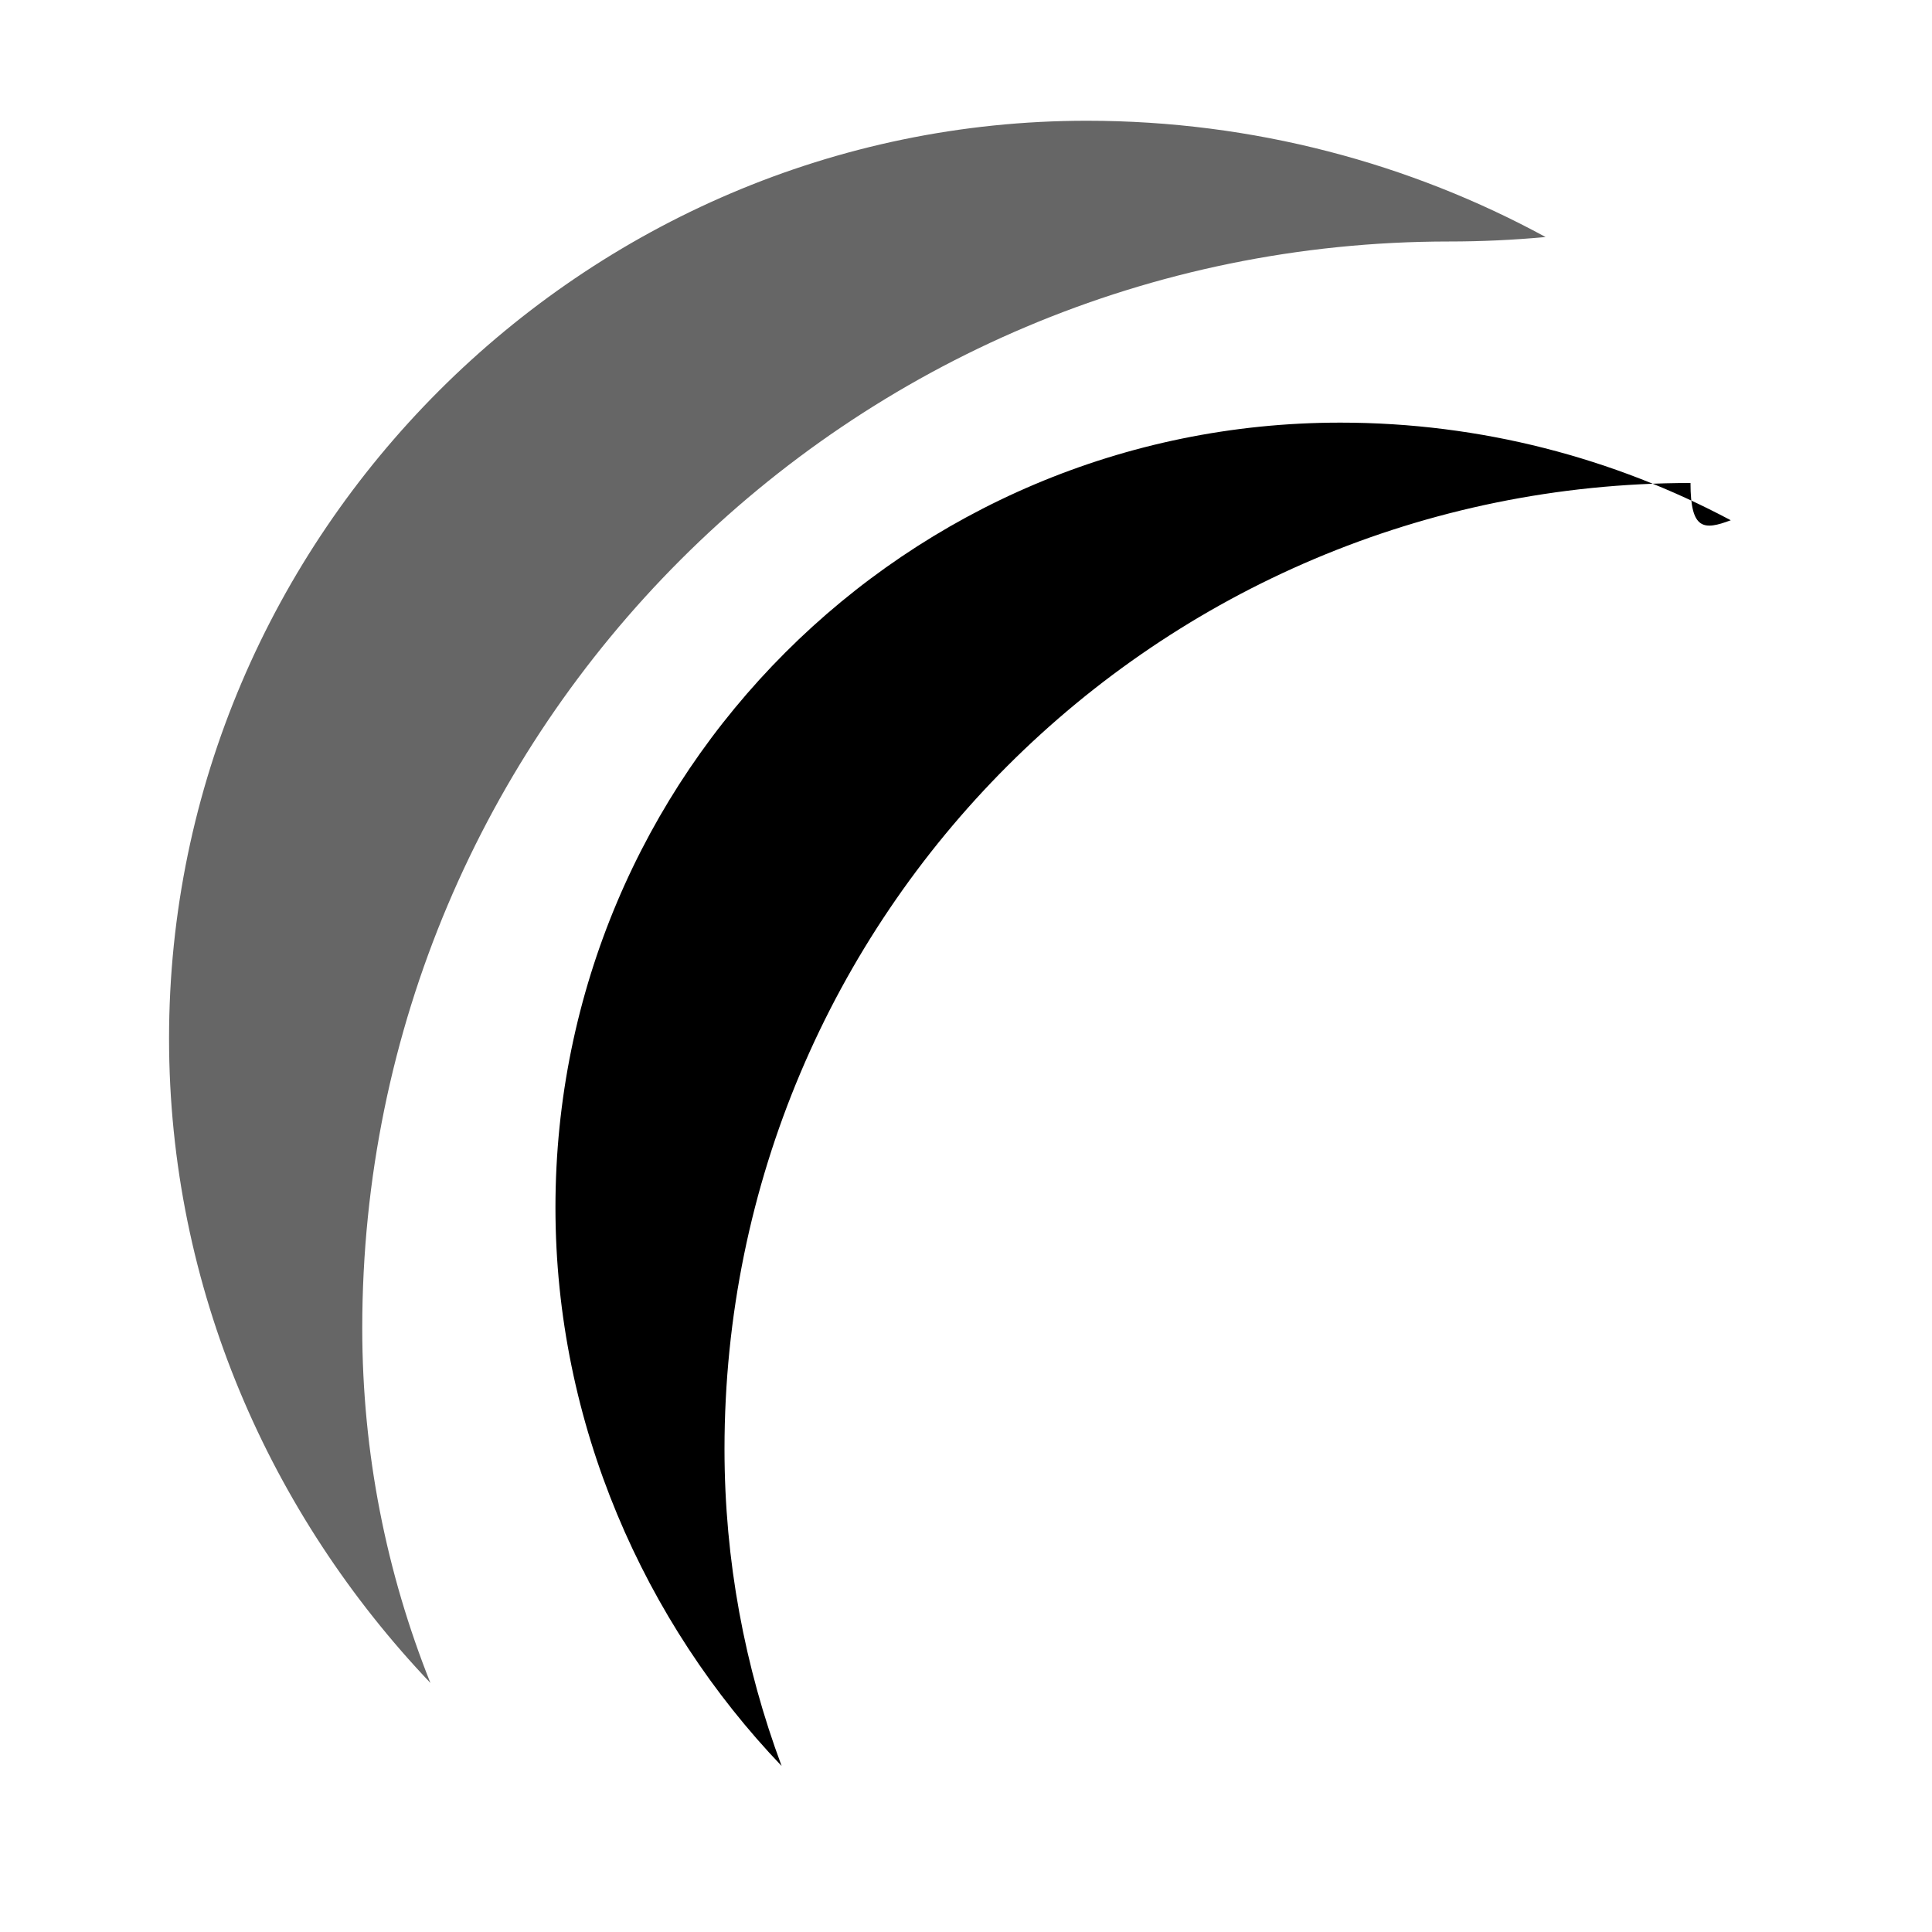
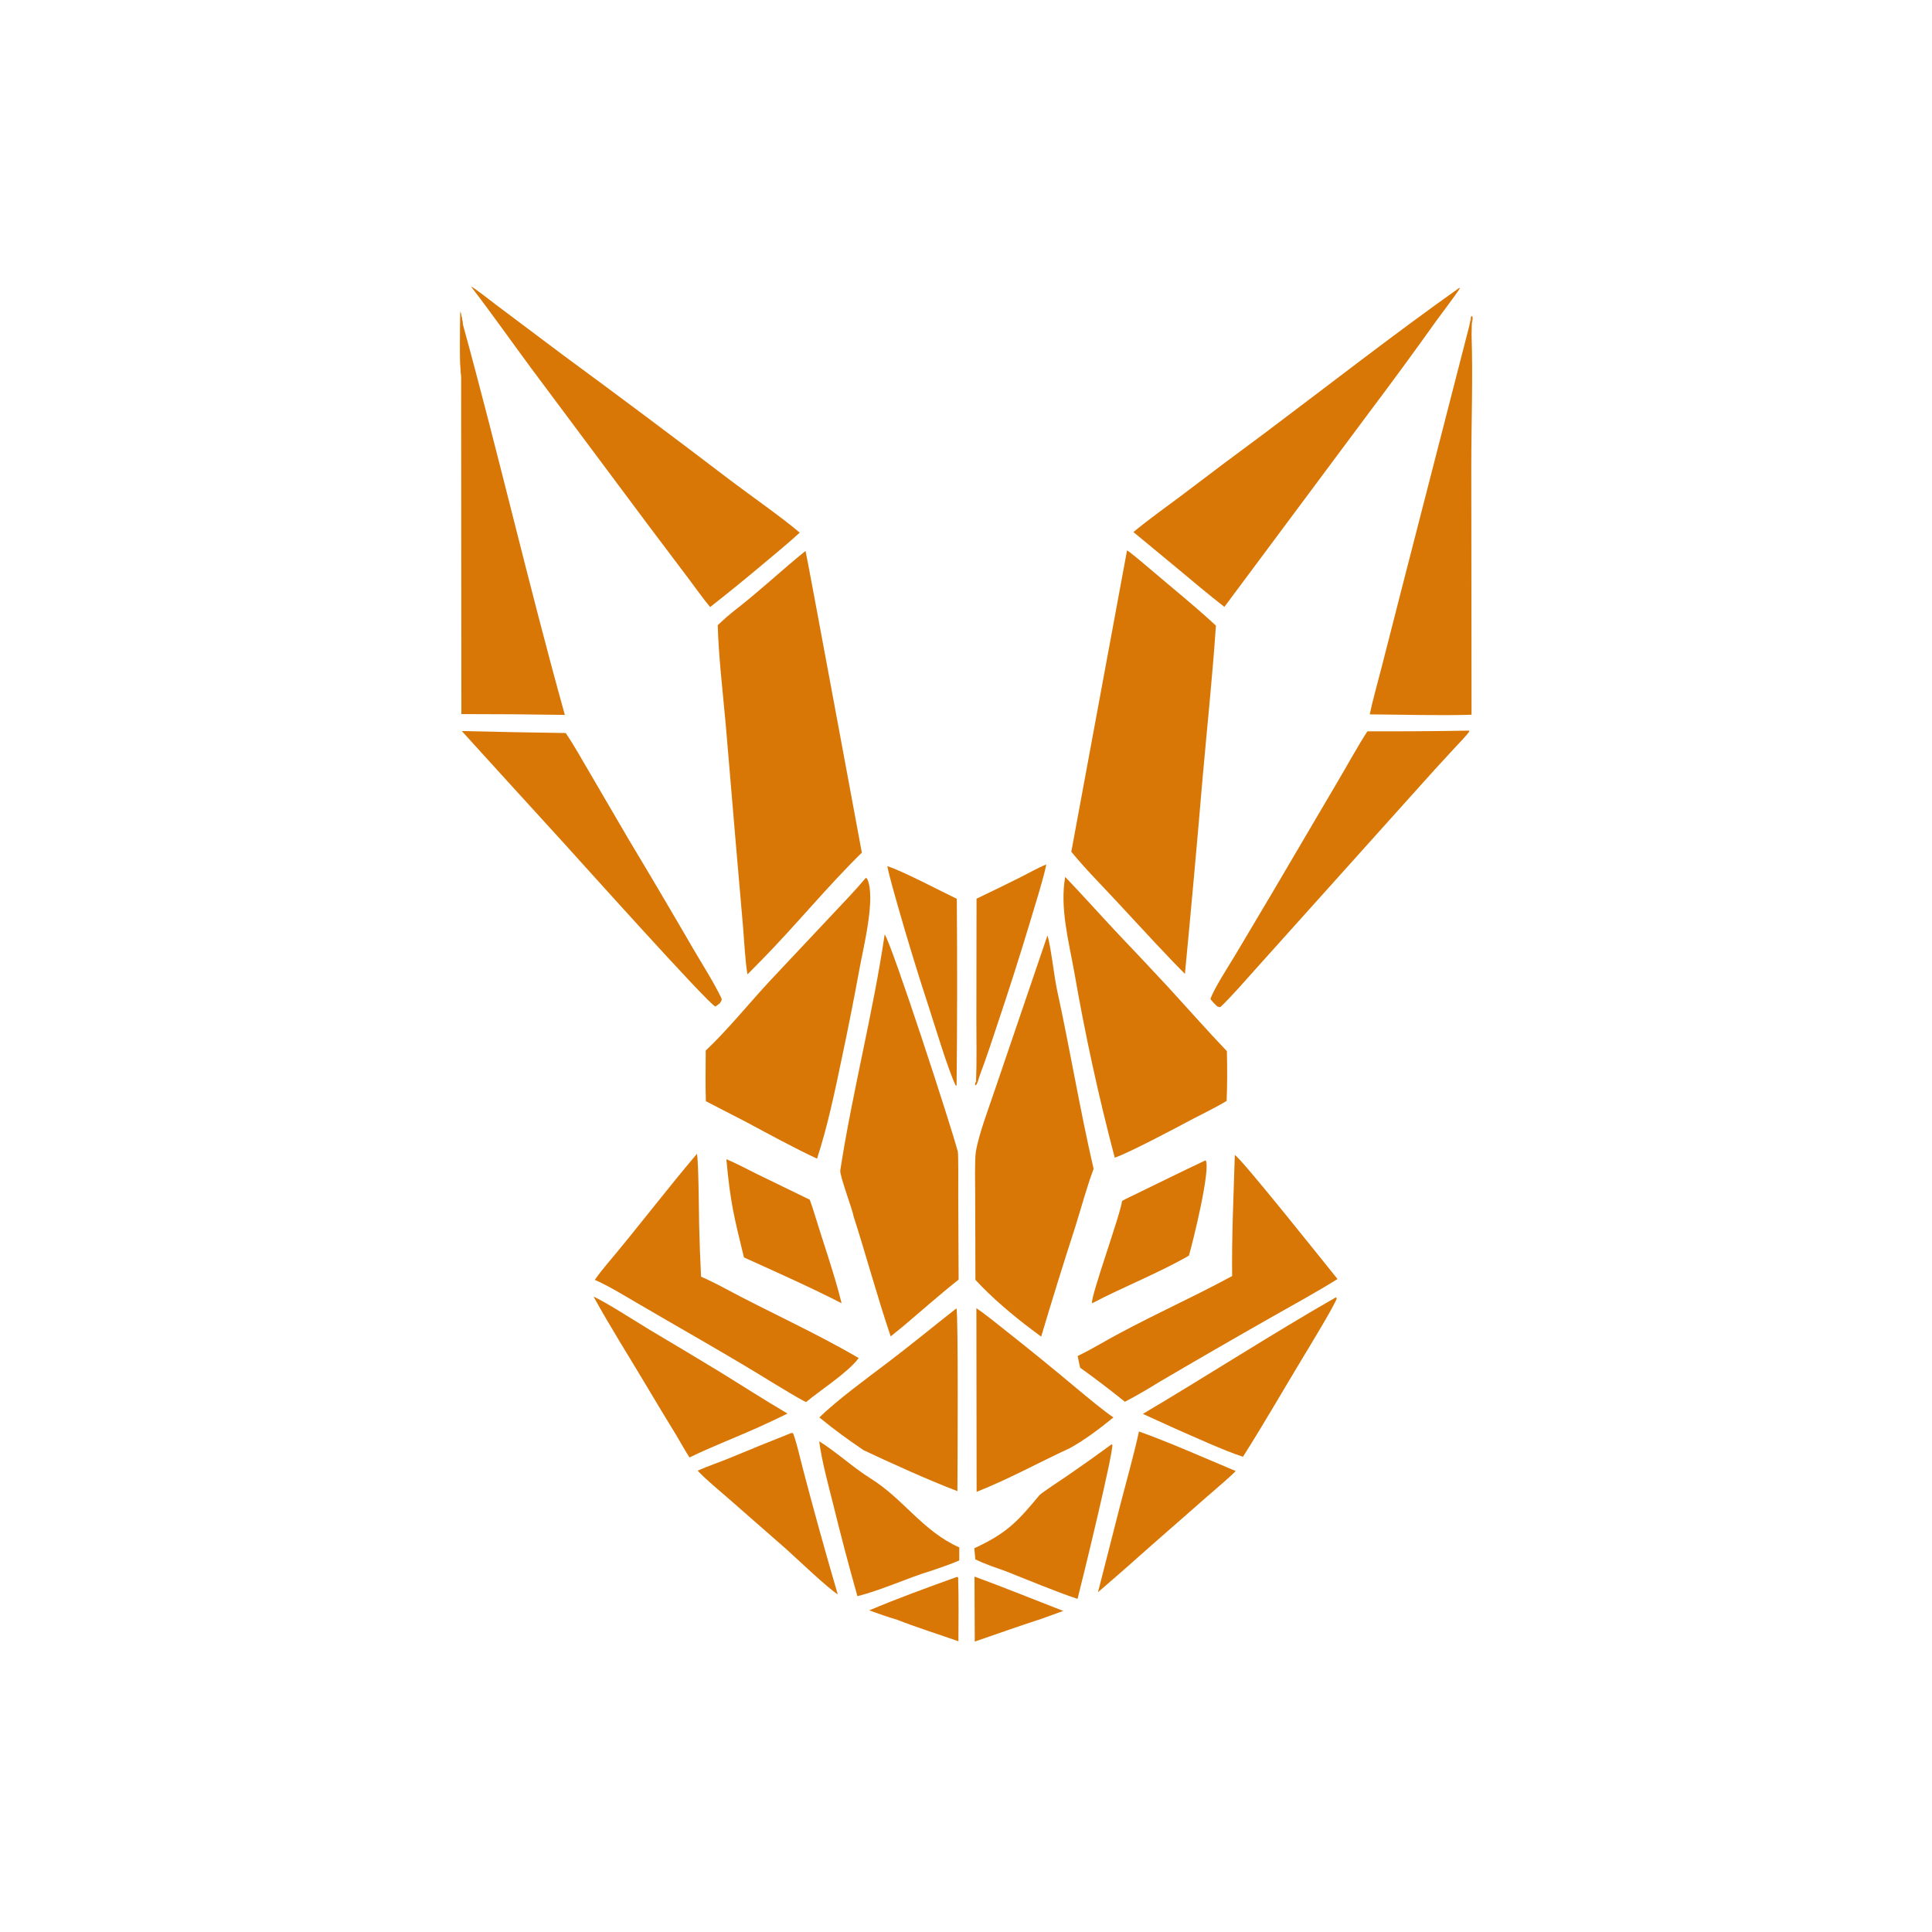
- <svg xmlns="http://www.w3.org/2000/svg" viewBox="0 0 32 32" fill="none">
-   <path d="M24 4C14.059 4 6 12.059 6 22C6 24.077 6.404 26.058 7.129 27.875C4.478 25.087 2.8 21.334 2.8 17.2C2.8 8.858 9.658 2 18 2C20.764 2 23.365 2.71 25.6 3.926C25.067 3.975 24.533 4 24 4Z" fill="currentColor" opacity="0.6" />
-   <path d="M28 8C19.163 8 12 15.163 12 24C12 25.846 12.336 27.612 12.946 29.25C10.676 26.876 9.2 23.588 9.2 20C9.2 12.82 15.02 7 22.2 7C24.533 7 26.733 7.588 28.667 8.617C28.222 8.784 28 8.784 28 8Z" fill="currentColor" />
+ <svg xmlns="http://www.w3.org/2000/svg" height="1024" preserveAspectRatio="none" style="display: block;" version="1.1" viewBox="0 0 2048 2048" width="1024">
+   <path d="M 1194.7 583.424 C 1197.71 584.891 1216.4 600.795 1219.69 603.613 C 1242.46 623.136 1267.04 642.751 1288.93 663.21 C 1285.28 717.239 1279.42 772.375 1274.66 826.4 C 1268.86 895.084 1262.66 963.733 1256.06 1032.34 L 1244.18 1020.27 C 1216.89 991.83 1190.48 962.351 1163.27 933.795 C 1153.89 923.943 1144.22 913.41 1135.63 902.874 L 1194.7 583.424 z" fill="#D97706" transform="translate(0,0)" />
+   <path d="M 853.901 583.987 C 854.51 584.629 909.185 880.571 913.59 903.872 C 877.852 938.747 843.06 981.381 807.389 1017.65 L 792.349 1032.89 C 790.074 1020.62 788.702 995.269 787.63 982.204 L 780.019 894.475 L 769.227 767.096 C 766.23 734.263 761.698 695.23 760.824 662.739 C 766.652 657.116 773.987 650.721 780.374 645.771 C 805.579 626.239 829.202 603.886 853.901 583.987 z" fill="#D97706" transform="translate(0,0)" />
+   <path d="M 937.797 990.522 C 945.109 1000.06 1008.09 1193.12 1015.34 1220.78 C 1016.04 1223.45 1015.78 1260.63 1015.78 1267.53 L 1016.18 1356.46 C 997.083 1371.49 975.822 1390.36 957.018 1406.2 L 944.167 1416.64 C 930.325 1375.84 918.105 1330.71 904.884 1289.5 C 903.409 1281.18 889.892 1246.06 890.739 1240.58 C 903.569 1157.49 925.513 1073.73 937.797 990.522 z" fill="#D97706" transform="translate(0,0)" />
+   <path d="M 1110.34 991.636 C 1113.9 1002.51 1117.52 1035.7 1120.54 1049.52 C 1134.2 1111.99 1144.85 1176.89 1159.27 1239.04 C 1152.2 1257.89 1146.14 1280.41 1139.98 1300.05 C 1127.41 1338.85 1115.31 1377.8 1103.69 1416.9 L 1093.32 1409.14 C 1073.52 1394.25 1050.7 1374.99 1033.98 1356.68 L 1033.76 1267.83 C 1033.73 1258.24 1033.1 1229.35 1034.41 1221.21 C 1037.49 1201.99 1048.63 1173.39 1055.1 1153.85 L 1110.34 991.636 z" fill="#D97706" transform="translate(0,0)" />
+   <path d="M 1546.96 305.102 L 1547.52 305.678 C 1541.94 314.359 1528.53 331.73 1521.87 341.015 C 1499.06 373.046 1475.81 404.771 1452.15 436.18 L 1297.89 643.32 C 1280.88 630.114 1263.94 615.777 1247.37 601.968 L 1201.48 564.014 C 1217.11 550.965 1235.58 537.896 1252 525.597 C 1281.65 502.99 1311.48 480.621 1341.49 458.493 C 1408.41 408.27 1478.96 353.249 1546.96 305.102 z" fill="#D97706" transform="translate(0,0)" />
+   <path d="M 499.271 303.717 C 503.168 305.243 520.488 319.091 525.551 322.88 L 596.415 376.074 C 656.124 419.935 715.443 464.323 774.365 509.234 C 794.695 524.651 829.668 549.066 847.76 564.651 C 835.063 576.331 819.667 588.772 806.368 600.03 C 788.751 614.821 770.887 629.315 752.782 643.505 C 745.826 635.302 736.587 622.221 729.936 613.406 L 686.845 556.247 L 562.709 389.832 C 541.55 361.204 520.958 331.849 499.271 303.717 z" fill="#D97706" transform="translate(0,0)" />
+   <path d="M 917.788 930.549 L 919.153 931.433 C 928.682 950.672 915.367 1003.74 911.363 1025.63 C 905.308 1058.7 898.775 1091.68 891.763 1124.56 C 884.599 1158.98 876.989 1194.78 866.1 1228.23 C 842.526 1217.25 814.467 1202.01 791.379 1189.58 L 748.255 1167.34 C 747.636 1150.19 748.048 1130.93 748.106 1113.62 C 770.647 1092.58 795.243 1062.14 816.603 1039.27 L 882.483 969.193 C 893.941 956.935 907.157 943.361 917.788 930.549 z" fill="#D97706" transform="translate(0,0)" />
+   <path d="M 1129.17 929.567 C 1147.22 948.476 1165.08 968.425 1183 987.597 C 1201.42 1006.95 1219.73 1026.4 1237.93 1045.95 C 1259.36 1069.36 1278.45 1091.06 1300.56 1114.31 C 1300.95 1130.19 1301.03 1151.37 1300.27 1167.01 C 1289.47 1173.63 1273.19 1181.54 1261.62 1187.57 C 1247.15 1195.39 1195.46 1222.74 1181.66 1227.16 C 1164.53 1162.24 1150.22 1096.61 1138.77 1030.45 C 1132.95 998.017 1123.28 962.119 1129.17 929.567 z" fill="#D97706" transform="translate(0,0)" />
+   <path d="M 488.042 330.196 C 489.187 335.081 490.016 338.334 490.546 343.336 C 528.214 480.292 560.631 621.233 598.768 757.83 C 562.209 757.236 525.645 756.947 489.081 756.965 L 488.822 398.525 C 487.042 386.237 487.837 344.243 488.042 330.196 z" fill="#D97706" transform="translate(0,0)" />
+   <path d="M 488.042 330.196 C 489.187 335.081 490.016 338.334 490.546 343.336 C 490.449 343.348 489.434 343.424 489.414 343.636 C 488.086 357.768 489.406 385.928 488.822 398.525 C 487.042 386.237 487.837 344.243 488.042 330.196 z" fill="#D97706" transform="translate(0,0)" />
+   <path d="M 1558.98 337.986 C 1559.37 339.737 1559.77 341.483 1560.2 343.224 L 1559.93 355.26 C 1561.43 399.443 1559.65 449.549 1559.63 494.162 L 1559.89 757.65 C 1525.95 758.673 1486.22 757.496 1451.98 757.274 C 1455.04 742.428 1460.44 723.528 1464.26 708.496 L 1489.68 609.163 L 1557.48 345.566 L 1558.98 337.986 z" fill="#D97706" transform="translate(0,0)" />
+   <path d="M 738.749 1223.14 C 740.494 1228.97 740.907 1287.12 741.099 1297.43 C 741.522 1316.08 742.208 1334.71 743.154 1353.34 C 750.644 1356.58 759.82 1361.11 767.107 1365.04 C 813.76 1390.2 864.654 1412.78 910.25 1439.61 C 899.439 1454.41 870.455 1473.08 854.439 1486.25 C 845.969 1482.24 829.409 1471.83 820.713 1466.71 C 772.802 1437.04 723.129 1409.26 674.504 1380.77 C 661.642 1373.24 643.921 1362.44 630.544 1356.72 C 634.292 1351.26 639.057 1345.18 643.324 1340.13 C 675.711 1301.8 706.319 1261.32 738.749 1223.14 z" fill="#D97706" transform="translate(0,0)" />
+   <path d="M 1308.96 1224.36 C 1316.63 1228.78 1405.66 1340.84 1417.82 1355.81 C 1395.81 1369.62 1370.71 1383.24 1347.98 1396.18 C 1308.07 1418.84 1268.33 1441.79 1228.75 1465.04 C 1217.6 1472.01 1204.04 1479.92 1192.46 1485.94 C 1177.97 1474.33 1160.11 1460.54 1145.02 1449.86 C 1144.05 1445.98 1143.2 1441.39 1142.36 1437.42 C 1150.23 1433.63 1158.52 1429.16 1166.11 1424.79 C 1211.53 1398.63 1260.19 1377.58 1306.13 1352.65 C 1305.54 1312.45 1307.75 1264.94 1308.96 1224.36 z" fill="#D97706" transform="translate(0,0)" />
+   <path d="M 1556.45 774.509 L 1557.07 774.449 L 1557.65 775.243 C 1554.79 779.583 1544.31 790.322 1540.32 794.651 C 1528 807.918 1515.81 821.31 1503.76 834.825 L 1330.87 1027.39 C 1320.61 1038.84 1305.46 1056.35 1294.02 1067.2 C 1293.03 1068.14 1292.03 1067.33 1290.25 1066.73 C 1287.61 1064.43 1285.39 1061.76 1283.07 1059.14 C 1286.75 1048.16 1302.35 1024.12 1309.06 1012.99 L 1348.94 945.875 L 1418.3 827.972 C 1428.07 811.424 1439.24 791.009 1449.47 775.248 C 1485.13 775.361 1520.79 775.115 1556.45 774.509 z" fill="#D97706" transform="translate(0,0)" />
+   <path d="M 489.516 774.936 C 526.233 775.83 562.954 776.531 599.678 777.038 C 608.258 789.62 617.168 805.558 624.956 818.853 L 665.7 888.597 C 689.395 928.097 712.803 967.768 735.924 1007.61 C 744.509 1022.18 757.47 1042.77 764.683 1058.05 C 765.699 1060.21 764.09 1061.73 762.844 1063.71 C 761.399 1064.83 759.868 1065.91 758.385 1066.99 C 751.924 1065.52 612.833 910.346 595.733 891.577 C 564.626 857.433 520.746 809.46 489.516 774.936 z" fill="#D97706" transform="translate(0,0)" />
+   <path d="M 1013.83 1386.93 C 1015.99 1389.64 1015.03 1561.75 1014.9 1580.66 C 985.325 1569.51 943.942 1550.72 915.375 1537.23 C 896.734 1524.5 886.194 1516.86 868.528 1502.54 C 887.682 1483.91 918.725 1461.25 940.643 1444.63 C 965.854 1425.52 989.089 1406.31 1013.83 1386.93 z" fill="#D97706" transform="translate(0,0)" />
+   <path d="M 1035 1386.8 C 1043.24 1392.06 1059.75 1405.56 1068 1412.06 C 1093.13 1431.91 1117.96 1452.13 1142.49 1472.72 C 1152.04 1480.61 1170.46 1496.1 1180.32 1502.5 C 1165.84 1514.31 1150.42 1526.03 1134.08 1535.11 C 1100.68 1550.49 1069.95 1567.65 1035.25 1581.43 L 1035 1386.8 z" fill="#D97706" transform="translate(0,0)" />
+   <path d="M 1416.24 1375.13 L 1417.01 1376.45 C 1414.33 1384.44 1387.41 1428.62 1381.4 1438.57 C 1360.36 1473.37 1339.35 1509.99 1317.6 1544.23 C 1296.64 1537.38 1266.47 1523.39 1245.7 1514.36 L 1211.49 1498.79 C 1279.86 1458.32 1347.76 1414.34 1416.24 1375.13 z" fill="#D97706" transform="translate(0,0)" />
+   <path d="M 629.242 1374.54 C 640.309 1379.12 676.043 1402.02 688.17 1409.35 C 712.826 1423.95 737.404 1438.68 761.901 1453.55 C 786.34 1468.54 810.016 1483.9 834.797 1498.42 C 824.884 1503.41 814.139 1508.24 804.033 1512.96 C 780.119 1523.7 754.161 1533.62 730.908 1544.96 C 726.363 1538.15 721.217 1528.53 716.831 1521.3 C 705.685 1503.15 694.681 1484.92 683.821 1466.61 C 665.49 1435.84 646.48 1405.93 629.242 1374.54 z" fill="#D97706" transform="translate(0,0)" />
+   <path d="M 868.37 1527.81 C 886.774 1539.24 904.456 1555.75 922.859 1567.23 C 958.228 1589.29 977.6 1622.72 1016.9 1640.35 L 1016.83 1654.16 C 1007.3 1658.31 997.39 1661.56 987.563 1664.96 C 962.658 1672.39 935.485 1685.31 908.887 1692.01 C 899.724 1659.58 891.135 1627 883.126 1594.27 C 877.902 1573.43 871.132 1548.84 868.37 1527.81 z" fill="#D97706" transform="translate(0,0)" />
+   <path d="M 1178.48 1530.93 L 1179.1 1531.54 C 1180.27 1540.15 1147.13 1676.16 1142.24 1694.88 C 1118.91 1687.16 1089.69 1674.81 1066.27 1665.62 C 1055.92 1661.9 1043.56 1657.85 1033.89 1652.96 L 1032.8 1641.23 C 1067.37 1625.19 1078.4 1613.18 1101.79 1585.04 C 1103.89 1582.52 1126.59 1567.67 1131.24 1564.47 C 1147.17 1553.55 1162.92 1542.37 1178.48 1530.93 z" fill="#D97706" transform="translate(0,0)" />
+   <path d="M 1207.37 1517.44 C 1239.25 1528.73 1278.2 1546.13 1309.96 1559.37 C 1301.81 1567.55 1288.19 1578.83 1279.28 1586.68 L 1220.39 1638.31 C 1201.71 1655 1182.88 1671.52 1163.9 1687.88 L 1187.98 1593.5 C 1194.62 1567.97 1201.66 1543.22 1207.37 1517.44 z" fill="#D97706" transform="translate(0,0)" />
+   <path d="M 838.885 1519 L 840.361 1519.11 C 842.492 1521.16 849.695 1551.76 851.354 1557.95 C 862.954 1602.19 875.193 1646.26 888.065 1690.15 C 876.485 1682.57 846.406 1653.84 834.081 1642.67 L 772.868 1589.05 C 762.787 1580.24 748.3 1568.39 739.502 1558.95 C 750.733 1553.96 762.683 1550.05 774.068 1545.33 C 795.652 1536.38 817.138 1527.56 838.885 1519 z" fill="#D97706" transform="translate(0,0)" />
+   <path d="M 769.962 1228.8 C 779.163 1232.52 792.86 1239.82 802.218 1244.43 L 858.374 1271.72 C 860.352 1277.01 862.236 1282.9 863.883 1288.32 C 873.231 1319.06 884.476 1350.34 892.132 1381.52 C 862.44 1366.1 819.767 1347.01 788.611 1332.93 C 777.797 1288.59 774.305 1275.23 769.962 1228.8 z" fill="#D97706" transform="translate(0,0)" />
+   <path d="M 1277.99 1229.97 C 1278.05 1230.02 1278.12 1230.06 1278.15 1230.12 C 1283.45 1239.62 1264.56 1316.8 1260.27 1331.02 C 1228.73 1349.29 1190.5 1364.24 1157.93 1381.39 L 1157.61 1381.22 C 1155.98 1374.67 1187.54 1287.91 1189.47 1273.01 C 1194.49 1270.23 1199.69 1267.87 1204.85 1265.36 C 1229.24 1253.52 1253.43 1241.48 1277.99 1229.97 z" fill="#D97706" transform="translate(0,0)" />
+   <path d="M 940.619 918.206 C 954.789 922.289 998.267 945.172 1014.25 952.772 C 1014.8 1018.84 1014.72 1084.9 1014.02 1150.97 L 1012.78 1150.25 C 1004.4 1131.9 991.76 1089.71 985.019 1068.95 C 973.187 1032.89 962.064 996.599 951.658 960.101 C 948.182 947.543 943.132 930.742 940.619 918.206 z" fill="#D97706" transform="translate(0,0)" />
+   <path d="M 1035.17 952.654 C 1050.58 945.288 1065.93 937.796 1081.22 930.179 C 1089.4 926.08 1100.95 919.551 1109.16 916.333 C 1105.75 932.668 1098.62 954.732 1093.77 971.128 C 1081.7 1011.37 1068.94 1051.41 1055.5 1091.21 C 1051.76 1102.68 1047.89 1114.1 1043.88 1125.48 C 1042.26 1130.03 1037.19 1143.22 1036.3 1147.39 L 1034.66 1145.9 C 1035.51 1125.2 1035 1101.83 1034.99 1080.96 L 1035.17 952.654 z" fill="#D97706" transform="translate(0,0)" />
+   <path d="M 1013.51 1671.9 C 1013.5 1671.9 1015.66 1671.48 1015.67 1672.09 C 1016.35 1694.44 1016.1 1717.35 1015.95 1739.8 C 995.146 1732.52 970.584 1724.75 950.349 1716.78 C 941.577 1714.31 930.106 1710.18 921.434 1707.07 C 949.555 1695.05 984.49 1682.34 1013.51 1671.9 z" fill="#D97706" transform="translate(0,0)" />
+   <path d="M 1032.99 1671.24 C 1063.48 1682.36 1096.46 1695.8 1127.12 1707.66 L 1103.74 1716.09 C 1080.53 1723.57 1056.44 1732.2 1033.3 1740.13 L 1032.99 1671.24 z" fill="#D97706" transform="translate(0,0)" />
+   <path d="M 1558.98 337.986 C 1559.14 336.851 1559.07 335.939 1559.84 335.134 C 1562.17 334.686 1560.34 342.507 1560.2 343.224 C 1559.77 341.483 1559.37 339.737 1558.98 337.986 z" fill="#D97706" transform="translate(0,0)" />
+   <path d="M 1034.66 1145.9 L 1036.3 1147.39 C 1036.03 1147.85 1034.72 1150.98 1033.69 1150.41 C 1033.3 1149.07 1034.26 1147.12 1034.66 1145.9 z" fill="#D97706" transform="translate(0,0)" />
</svg>
